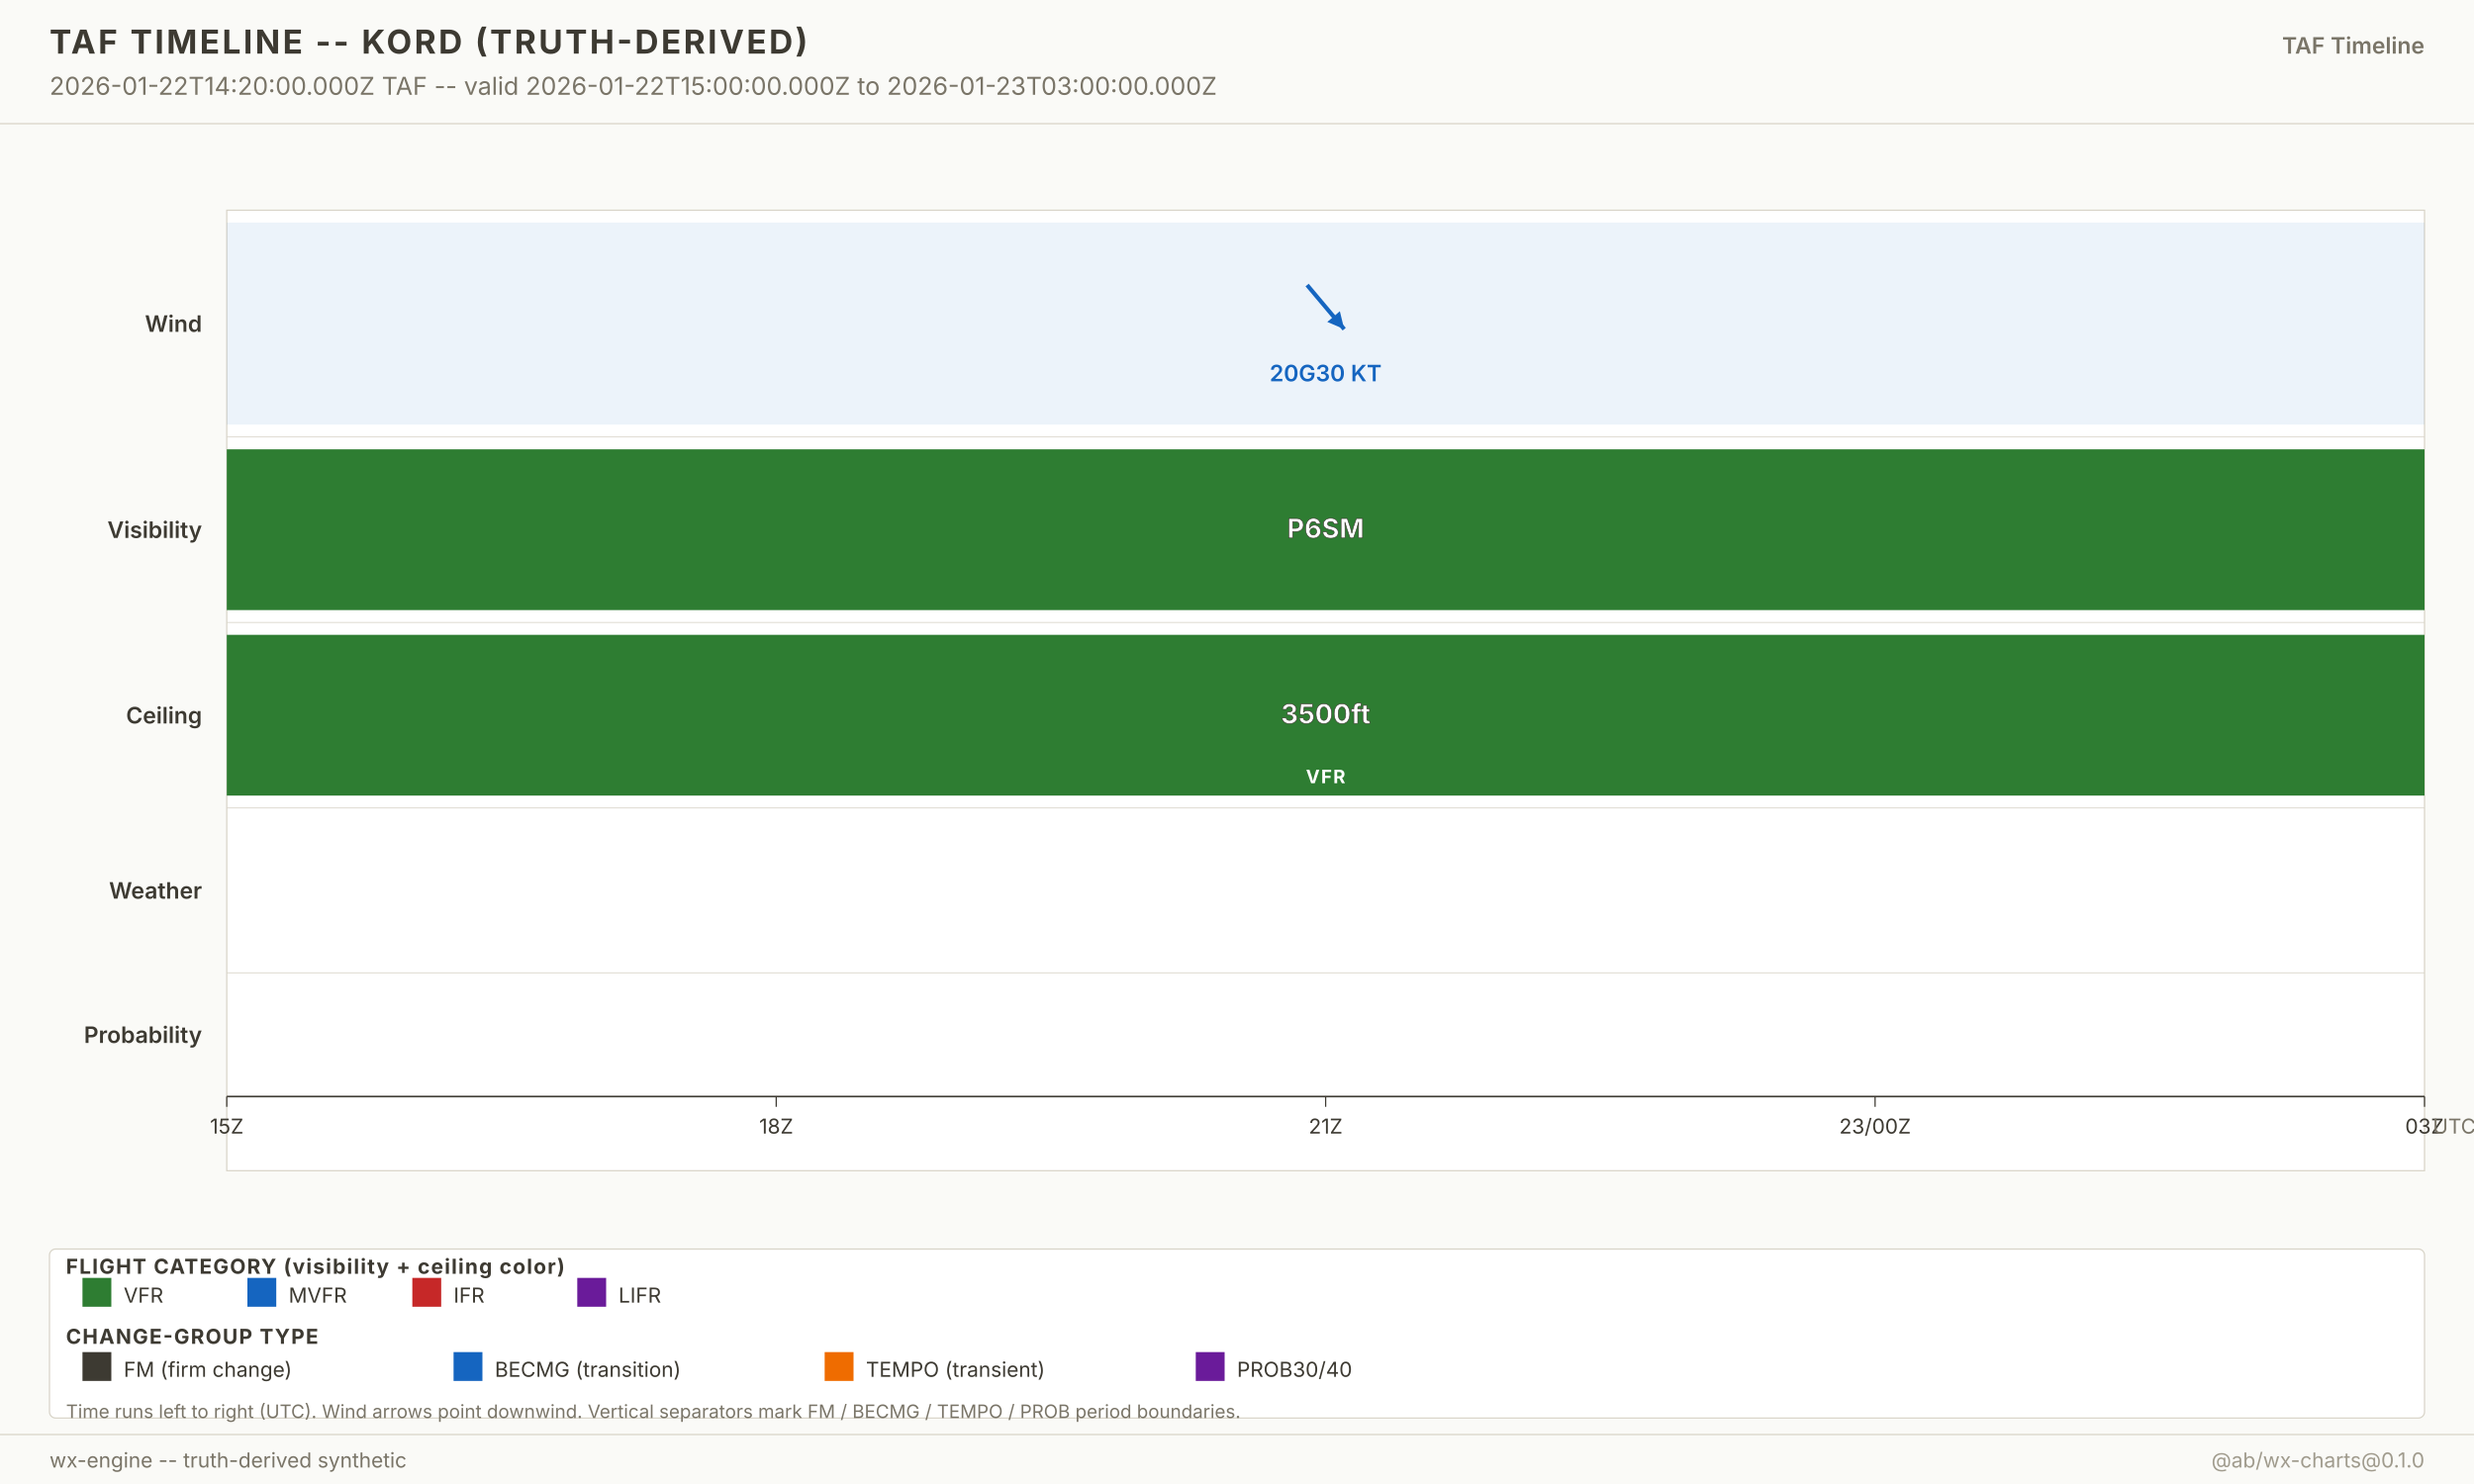
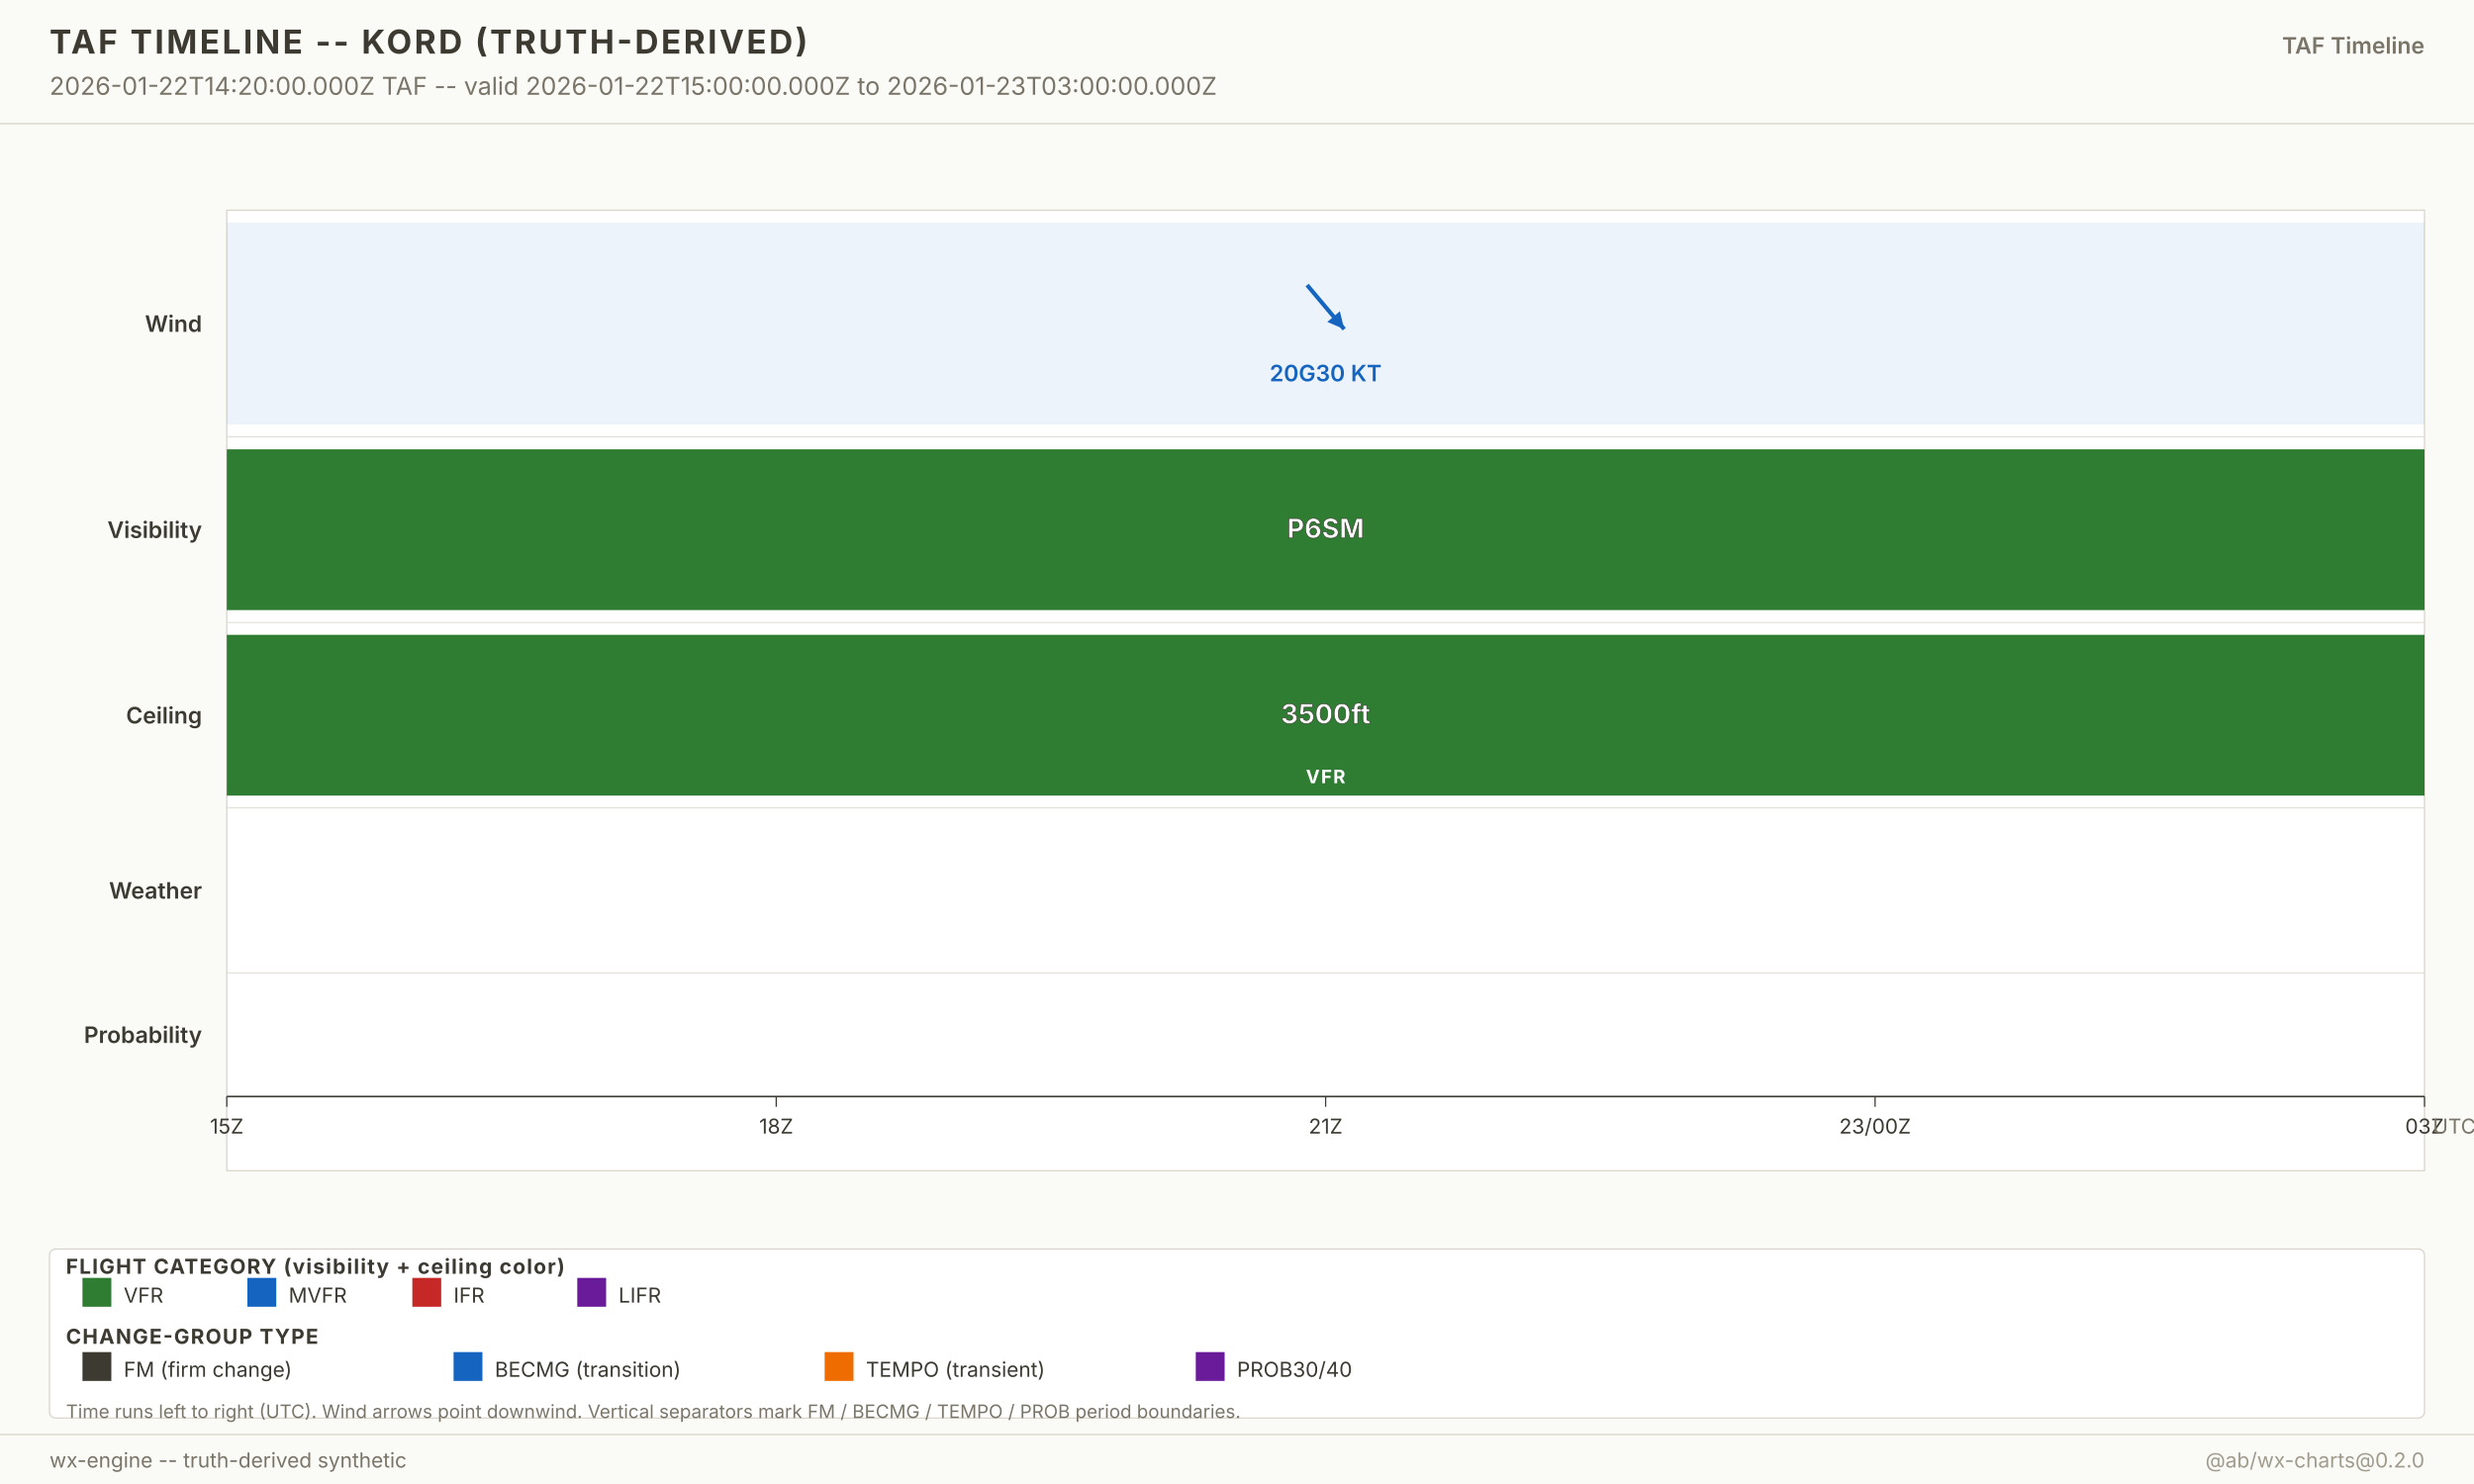
<svg xmlns="http://www.w3.org/2000/svg" width="1200" height="720" viewBox="0 0 1200 720" font-family="-apple-system, system-ui, sans-serif">
  <g class="layer-background">
    <rect x="0" y="0" width="1200" height="720" fill="#fafaf7" />
  </g>
  <g class="layer-graticule" />
+   <g class="layer-north-america-context" />
  <g class="layer-basemap-fill" />
  <g class="layer-basemap-borders" />
  <g class="layer-raster-overlay" />
  <g class="layer-basemap-re-stroke" />
  <g class="layer-vector-symbology">
    <g class="timeline-plot">
      <rect x="110" y="102" width="1066" height="466" fill="white" stroke="#d8d4c8" stroke-width="0.6" />
      <text x="98" y="161.0" text-anchor="end" font-size="11" font-weight="600" fill="#3d3a32">Wind</text>
      <rect x="110.0" y="108.0" width="1066.0" height="98.0" fill="#1565c0" fill-opacity="0.08" />
      <g opacity="1">
        <line x1="634.0" y1="138.3" x2="652.0" y2="159.7" stroke="#1565c0" stroke-width="2" />
        <polygon points="652.0,159.7 643.8,156.2 649.9,151.0" fill="#1565c0" />
      </g>
      <text x="643.0" y="185.0" text-anchor="middle" font-size="11" font-weight="600" fill="#1565c0" opacity="1">20G30 KT</text>
      <line x1="110" y1="212.0" x2="1176.0" y2="212.0" stroke="#d8d4c8" stroke-width="0.4" />
      <text x="98" y="261.0" text-anchor="end" font-size="11" font-weight="600" fill="#3d3a32">Visibility</text>
      <rect x="110.0" y="218.0" width="1066.0" height="78.0" fill="#2e7d32" fill-opacity="1" />
      <text x="643.0" y="261.0" text-anchor="middle" font-size="13" font-weight="700" fill="white" stroke="#3d3a32" stroke-width="0.3">P6SM</text>
      <line x1="110" y1="302.0" x2="1176.0" y2="302.0" stroke="#d8d4c8" stroke-width="0.4" />
      <text x="98" y="351.0" text-anchor="end" font-size="11" font-weight="600" fill="#3d3a32">Ceiling</text>
      <rect x="110.0" y="308.0" width="1066.0" height="78.0" fill="#2e7d32" fill-opacity="1" />
      <text x="643.0" y="351.0" text-anchor="middle" font-size="13" font-weight="700" fill="white" stroke="#3d3a32" stroke-width="0.3">3500ft</text>
      <text x="643.0" y="380.0" text-anchor="middle" font-size="9" font-weight="700" fill="white" letter-spacing="0.6">VFR</text>
      <line x1="110" y1="392.0" x2="1176.0" y2="392.0" stroke="#d8d4c8" stroke-width="0.4" />
      <text x="98" y="436.0" text-anchor="end" font-size="11" font-weight="600" fill="#3d3a32">Weather</text>
      <line x1="110" y1="472.0" x2="1176.0" y2="472.0" stroke="#d8d4c8" stroke-width="0.4" />
      <text x="98" y="506.0" text-anchor="end" font-size="11" font-weight="600" fill="#3d3a32">Probability</text>
      <line x1="110" y1="532.0" x2="1176.0" y2="532.0" stroke="#3d3a32" stroke-width="0.8" />
      <g class="time-axis">
        <line x1="110.0" y1="532.0" x2="110.0" y2="537.0" stroke="#3d3a32" stroke-width="0.6" />
        <text x="110.0" y="550.0" text-anchor="middle" font-size="10" fill="#3d3a32">15Z</text>
        <line x1="376.5" y1="532.0" x2="376.5" y2="537.0" stroke="#3d3a32" stroke-width="0.6" />
        <text x="376.5" y="550.0" text-anchor="middle" font-size="10" fill="#3d3a32">18Z</text>
        <line x1="643.0" y1="532.0" x2="643.0" y2="537.0" stroke="#3d3a32" stroke-width="0.6" />
        <text x="643.0" y="550.0" text-anchor="middle" font-size="10" fill="#3d3a32">21Z</text>
        <line x1="909.5" y1="532.0" x2="909.5" y2="537.0" stroke="#3d3a32" stroke-width="0.6" />
        <text x="909.5" y="550.0" text-anchor="middle" font-size="10" fill="#3d3a32">23/00Z</text>
        <line x1="1176.0" y1="532.0" x2="1176.0" y2="537.0" stroke="#3d3a32" stroke-width="0.6" />
        <text x="1176.0" y="550.0" text-anchor="middle" font-size="10" fill="#3d3a32">03Z</text>
        <text x="1180.0" y="550.0" font-size="10" fill="#7a7568">UTC</text>
      </g>
    </g>
  </g>
  <g class="layer-point-symbology" />
  <g class="layer-chrome">
    <g class="chrome-title">
      <rect x="0" y="0" width="1200" height="60" fill="#fafaf7" />
      <line x1="0" y1="60" x2="1200" y2="60" stroke="#d8d4c8" stroke-width="0.6" />
      <text x="24" y="26" font-size="16" font-weight="700" fill="#3d3a32" letter-spacing="1.2">TAF TIMELINE -- KORD (TRUTH-DERIVED)</text>
      <text x="24" y="46" font-size="12" fill="#7a7568">2026-01-22T14:20:00.000Z TAF -- valid 2026-01-22T15:00:00.000Z to 2026-01-23T03:00:00.000Z</text>
      <text x="1176" y="26" text-anchor="end" font-size="11" font-weight="600" fill="#7a7568">TAF Timeline</text>
    </g>
    <g class="footer-taf-legend">
      <rect x="24" y="606" width="1152" height="82" fill="white" fill-opacity="0.94" stroke="#d8d4c8" stroke-width="0.6" rx="3" />
      <text x="32" y="618.0" font-size="10" font-weight="700" fill="#3d3a32" letter-spacing="0.6">FLIGHT CATEGORY (visibility + ceiling color)</text>
      <rect x="40" y="620.0" width="14" height="14" fill="#2e7d32" />
      <text x="60" y="632.0" font-size="10" fill="#3d3a32">VFR</text>
      <rect x="120" y="620.0" width="14" height="14" fill="#1565c0" />
      <text x="140" y="632.0" font-size="10" fill="#3d3a32">MVFR</text>
      <rect x="200" y="620.0" width="14" height="14" fill="#c62828" />
      <text x="220" y="632.0" font-size="10" fill="#3d3a32">IFR</text>
      <rect x="280" y="620.0" width="14" height="14" fill="#6a1b9a" />
      <text x="300" y="632.0" font-size="10" fill="#3d3a32">LIFR</text>
      <text x="32" y="652.0" font-size="10" font-weight="700" fill="#3d3a32" letter-spacing="0.6">CHANGE-GROUP TYPE</text>
      <rect x="40" y="656.0" width="14" height="14" fill="#3d3a32" />
      <text x="60" y="668.0" font-size="10" fill="#3d3a32">FM (firm change)</text>
      <rect x="220" y="656.0" width="14" height="14" fill="#1565c0" />
      <text x="240" y="668.0" font-size="10" fill="#3d3a32">BECMG (transition)</text>
      <rect x="400" y="656.0" width="14" height="14" fill="#ef6c00" />
      <text x="420" y="668.0" font-size="10" fill="#3d3a32">TEMPO (transient)</text>
      <rect x="580" y="656.0" width="14" height="14" fill="#6a1b9a" />
      <text x="600" y="668.0" font-size="10" fill="#3d3a32">PROB30/40</text>
      <text x="32" y="688.0" font-size="9" fill="#7a7568">Time runs left to right (UTC). Wind arrows point downwind. Vertical separators mark FM / BECMG / TEMPO / PROB period boundaries.</text>
    </g>
    <g class="chrome-footer">
      <rect x="0" y="696" width="1200" height="24" fill="#fafaf7" />
      <line x1="0" y1="696" x2="1200" y2="696" stroke="#d8d4c8" stroke-width="0.6" />
      <text x="24" y="712" font-size="10" fill="#7a7568">wx-engine -- truth-derived synthetic</text>
-       <text x="1176" y="712" text-anchor="end" font-size="10" fill="#a09b8d">@ab/wx-charts@0.1.0</text>
+       <text x="1176" y="712" text-anchor="end" font-size="10" fill="#a09b8d">@ab/wx-charts@0.2.0</text>
    </g>
  </g>
</svg>
